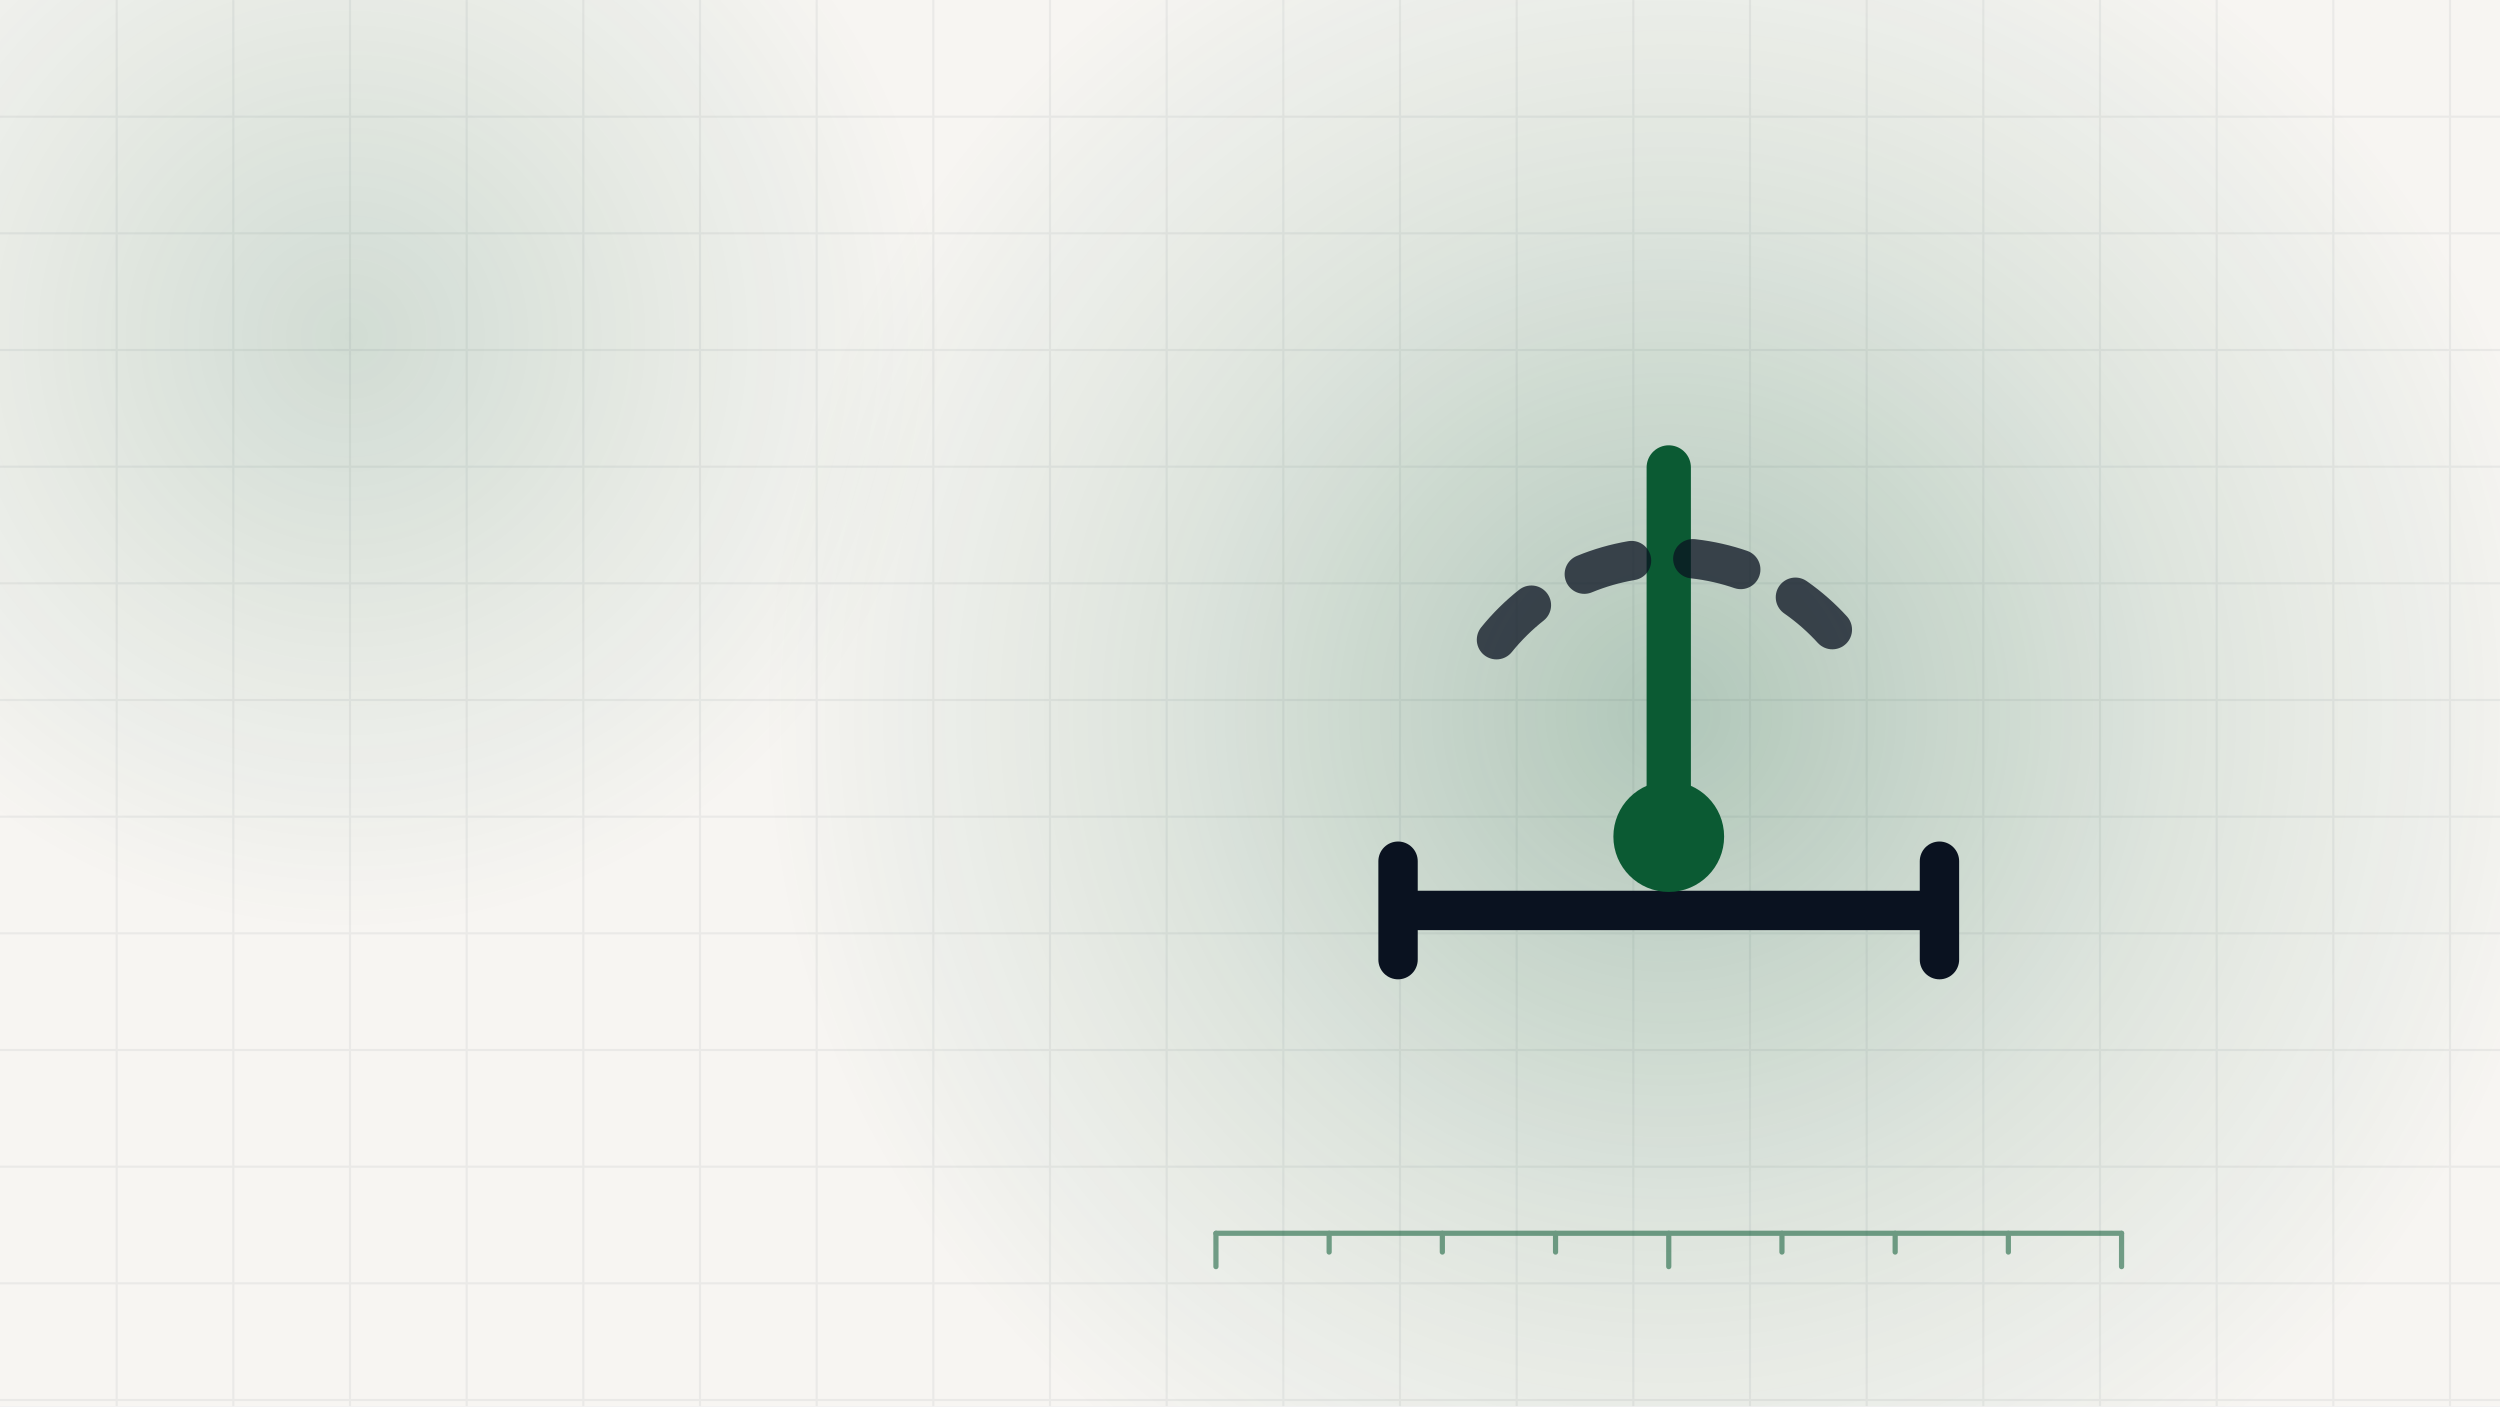
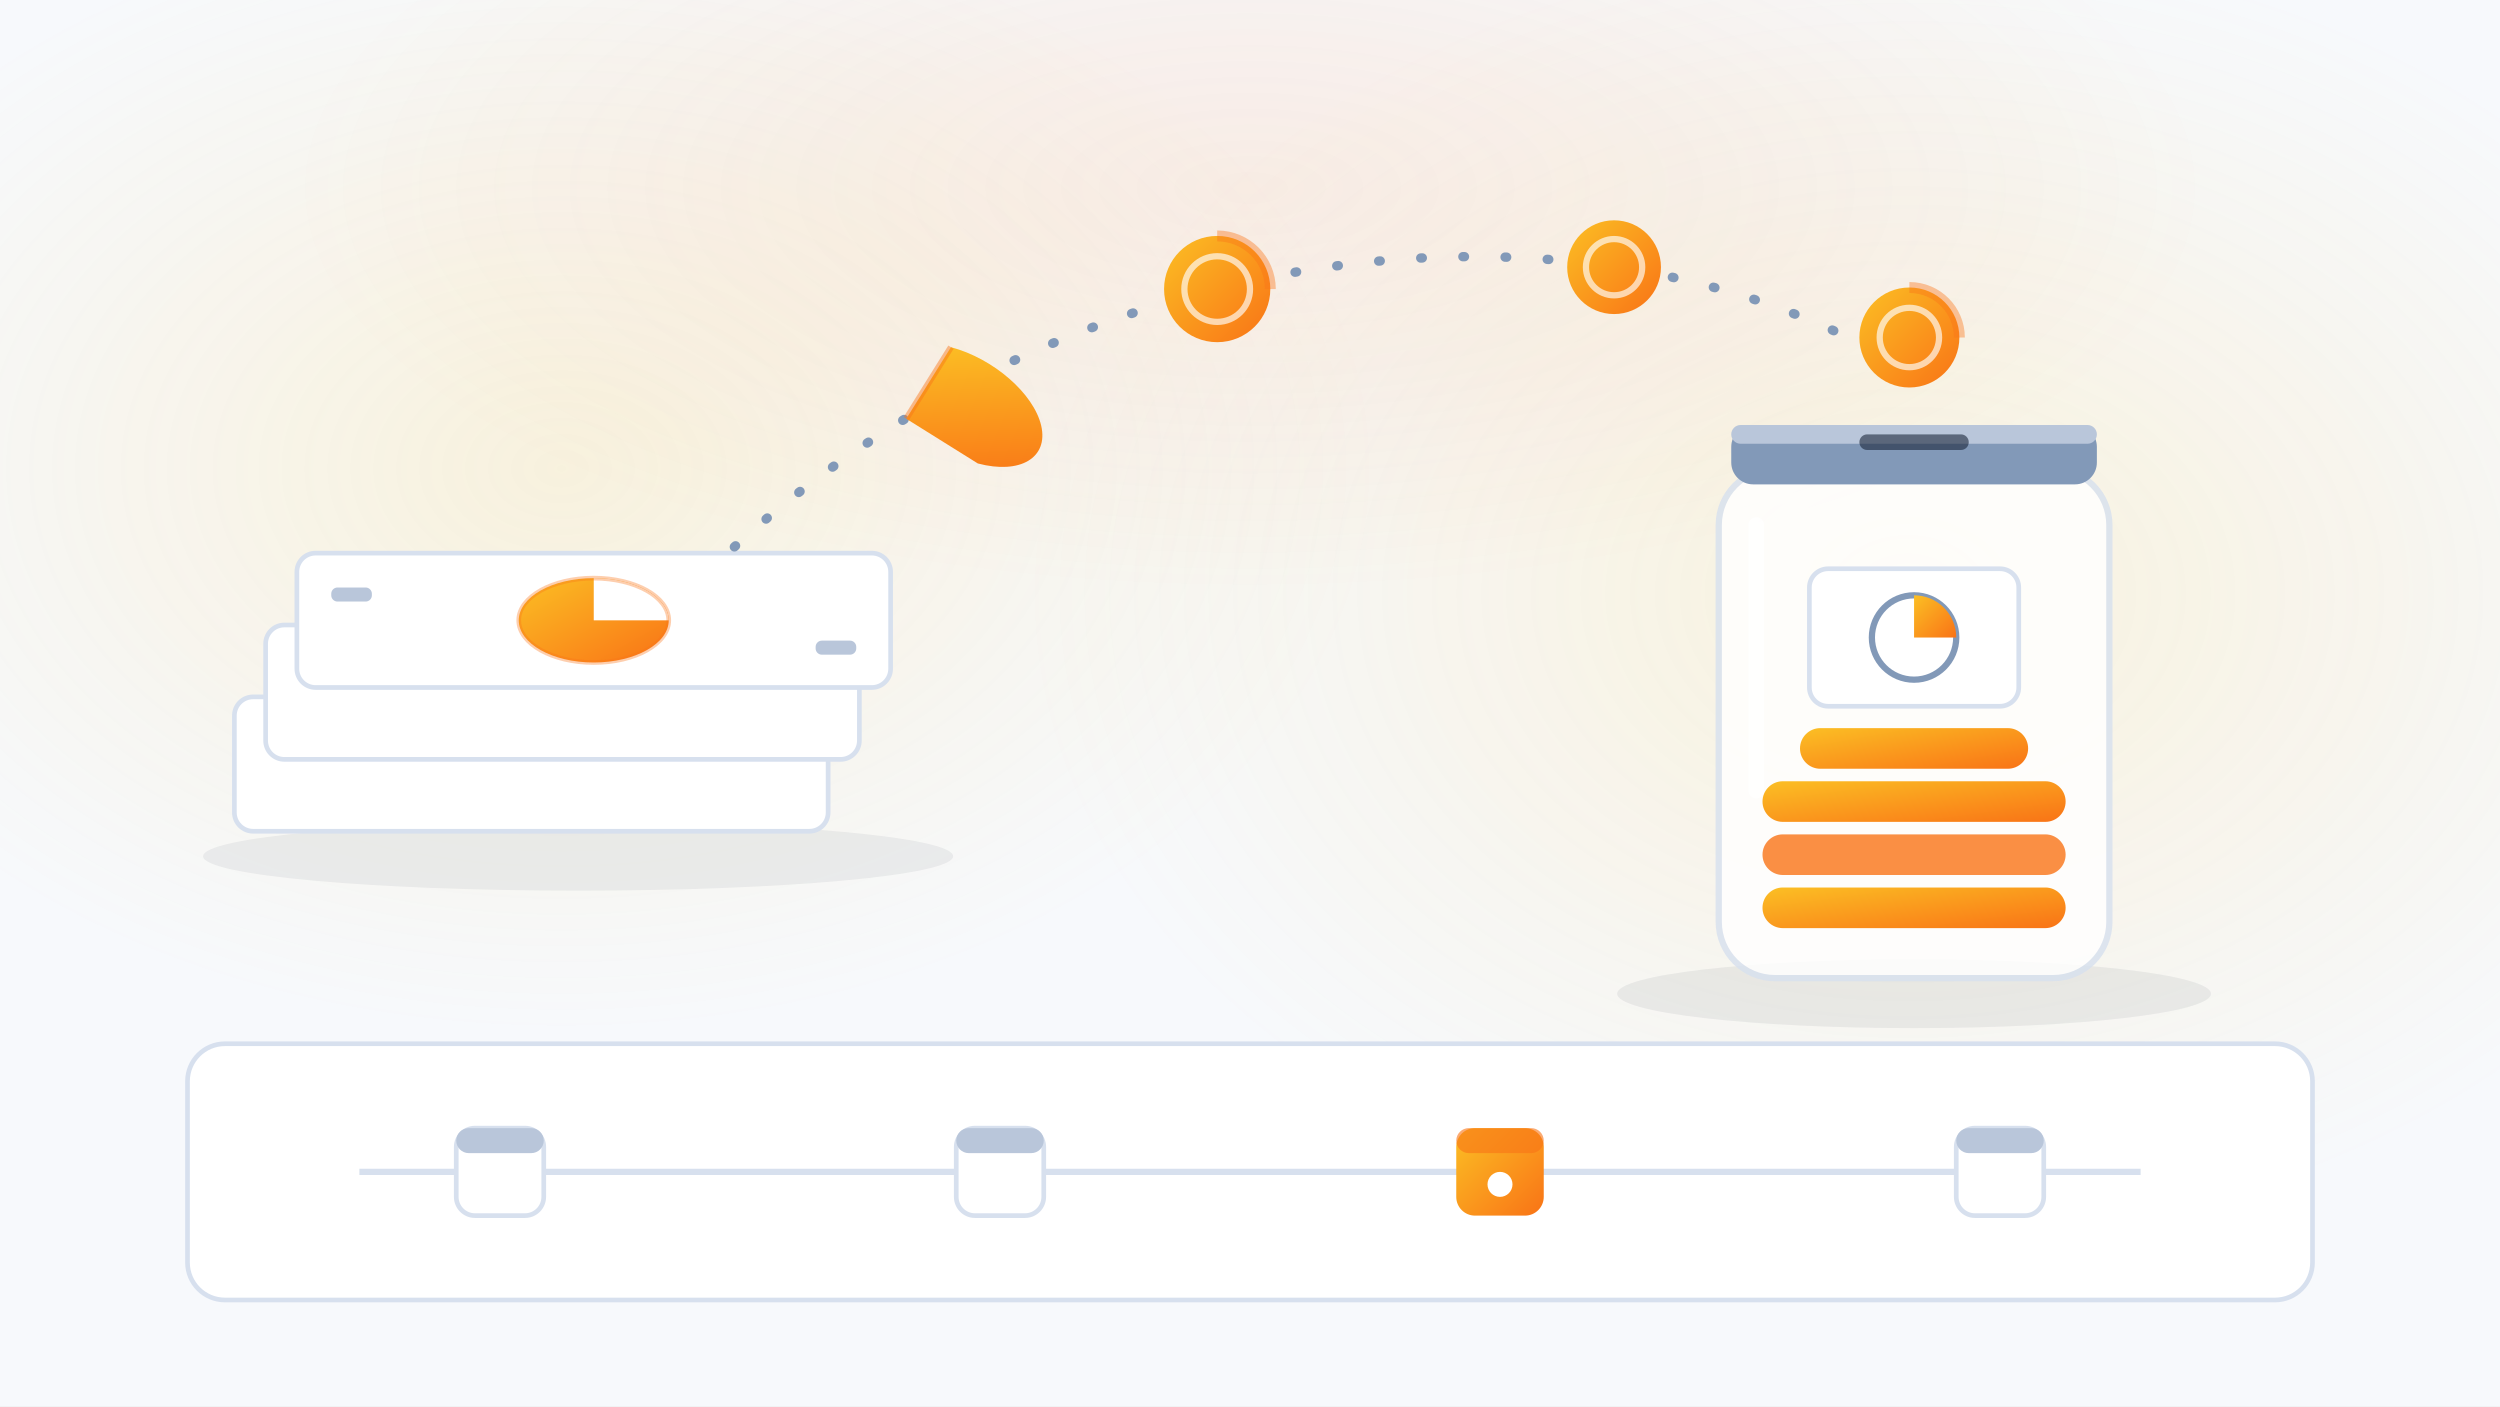
- <svg xmlns="http://www.w3.org/2000/svg" width="1200" height="675" viewBox="0 0 1200 675" role="img">
+ <svg xmlns="http://www.w3.org/2000/svg" viewBox="0 0 1600 900" width="1200" height="675">
  <defs>
-     <clipPath id="c">
-       <rect width="1200" height="675" />
-     </clipPath>
-     <radialGradient id="f" cx="50%" cy="50%" r="50%">
-       <stop offset="0%" stop-color="#0B5A33" stop-opacity="0.30" />
-       <stop offset="55%" stop-color="#0B5A33" stop-opacity="0.11" />
-       <stop offset="100%" stop-color="#0B5A33" stop-opacity="0" />
+     <linearGradient id="acc" x1="0" y1="0" x2="1" y2="1">
+       <stop offset="0" stop-color="#fbbf24" />
+       <stop offset="1" stop-color="#f97316" />
+     </linearGradient>
+     <radialGradient id="w1">
+       <stop offset="0" stop-color="#fbbf24" stop-opacity=".14" />
+       <stop offset="1" stop-color="#fbbf24" stop-opacity="0" />
    </radialGradient>
-     <radialGradient id="e" cx="50%" cy="50%" r="50%">
-       <stop offset="0%" stop-color="#0B5A33" stop-opacity="0.16" />
-       <stop offset="100%" stop-color="#0B5A33" stop-opacity="0" />
+     <radialGradient id="w2">
+       <stop offset="0" stop-color="#f97316" stop-opacity=".1" />
+       <stop offset="1" stop-color="#f97316" stop-opacity="0" />
    </radialGradient>
  </defs>
-   <g clip-path="url(#c)">
-     <rect width="1200" height="675" fill="#F7F5F2" />
-     <g stroke="#0A1220" stroke-width="1" opacity="0.055">
-       <line x1="56" y1="0" x2="56" y2="675" />
-       <line x1="112" y1="0" x2="112" y2="675" />
-       <line x1="168" y1="0" x2="168" y2="675" />
-       <line x1="224" y1="0" x2="224" y2="675" />
-       <line x1="280" y1="0" x2="280" y2="675" />
-       <line x1="336" y1="0" x2="336" y2="675" />
-       <line x1="392" y1="0" x2="392" y2="675" />
-       <line x1="448" y1="0" x2="448" y2="675" />
-       <line x1="504" y1="0" x2="504" y2="675" />
-       <line x1="560" y1="0" x2="560" y2="675" />
-       <line x1="616" y1="0" x2="616" y2="675" />
-       <line x1="672" y1="0" x2="672" y2="675" />
-       <line x1="728" y1="0" x2="728" y2="675" />
-       <line x1="784" y1="0" x2="784" y2="675" />
-       <line x1="840" y1="0" x2="840" y2="675" />
-       <line x1="896" y1="0" x2="896" y2="675" />
-       <line x1="952" y1="0" x2="952" y2="675" />
-       <line x1="1008" y1="0" x2="1008" y2="675" />
-       <line x1="1064" y1="0" x2="1064" y2="675" />
-       <line x1="1120" y1="0" x2="1120" y2="675" />
-       <line x1="1176" y1="0" x2="1176" y2="675" />
-       <line x1="0" y1="56" x2="1200" y2="56" />
-       <line x1="0" y1="112" x2="1200" y2="112" />
-       <line x1="0" y1="168" x2="1200" y2="168" />
-       <line x1="0" y1="224" x2="1200" y2="224" />
-       <line x1="0" y1="280" x2="1200" y2="280" />
-       <line x1="0" y1="336" x2="1200" y2="336" />
-       <line x1="0" y1="392" x2="1200" y2="392" />
-       <line x1="0" y1="448" x2="1200" y2="448" />
-       <line x1="0" y1="504" x2="1200" y2="504" />
-       <line x1="0" y1="560" x2="1200" y2="560" />
-       <line x1="0" y1="616" x2="1200" y2="616" />
-       <line x1="0" y1="672" x2="1200" y2="672" />
-     </g>
-     <circle cx="168" cy="162" r="283.5" fill="url(#e)" />
-     <circle cx="801" cy="342.5" r="432" fill="url(#f)" />
-     <g stroke="#0B5A33" stroke-width="2.5" opacity="0.55" stroke-linecap="round">
-       <line x1="583.65" y1="591.98" x2="583.65" y2="607.98" />
-       <line x1="637.987" y1="591.98" x2="637.987" y2="600.98" />
-       <line x1="692.325" y1="591.98" x2="692.325" y2="600.98" />
-       <line x1="746.662" y1="591.98" x2="746.662" y2="600.98" />
-       <line x1="801" y1="591.98" x2="801" y2="607.98" />
-       <line x1="855.337" y1="591.98" x2="855.337" y2="600.98" />
-       <line x1="909.675" y1="591.98" x2="909.675" y2="600.98" />
-       <line x1="964.013" y1="591.98" x2="964.013" y2="600.98" />
-       <line x1="1018.35" y1="591.98" x2="1018.35" y2="607.98" />
-       <line x1="583.65" y1="591.98" x2="1018.35" y2="591.98" />
-     </g>
-     <g transform="translate(612 153.5) scale(5.90625)">
-       <path d="M10 44 L10 52 M54 44 L54 52 M10 48 L54 48" fill="none" stroke="#0A1220" stroke-width="3.2" stroke-linecap="round" stroke-linejoin="round" />
-       <path d="M32 12 L32 40" fill="none" stroke="#0B5A33" stroke-width="3.6" stroke-linecap="round" stroke-linejoin="round" />
-       <circle cx="32" cy="42" r="4.5" fill="#0B5A33" />
-       <path d="M18 26 A 18 18 0 0 1 46 26" fill="none" stroke="#0A1220" stroke-width="3.2" stroke-linecap="round" stroke-linejoin="round" stroke-dasharray="4 5" opacity="0.75" />
-     </g>
+   <rect width="1600" height="900" fill="#f7f9fc" />
+   <ellipse cx="360" cy="300" rx="520" ry="360" fill="url(#w1)" />
+   <ellipse cx="1220" cy="380" rx="560" ry="420" fill="url(#w1)" />
+   <ellipse cx="800" cy="120" rx="620" ry="260" fill="url(#w2)" />
+   <ellipse cx="370" cy="548" rx="240" ry="22" fill="#0e1a2e" opacity=".06" />
+   <rect x="150" y="446" width="380" height="86" rx="12" fill="#ffffff" stroke="#d7e0ee" stroke-width="3" />
+   <rect x="170" y="400" width="380" height="86" rx="12" fill="#ffffff" stroke="#d7e0ee" stroke-width="3" />
+   <rect x="190" y="354" width="380" height="86" rx="12" fill="#ffffff" stroke="#d7e0ee" stroke-width="3" />
+   <ellipse cx="380" cy="397" rx="48" ry="27" fill="url(#acc)" />
+   <path d="M380 397 L380 370 A48 27 0 0 1 428 397 Z" fill="#ffffff" />
+   <ellipse cx="380" cy="397" rx="48" ry="27" fill="none" stroke="#f97316" stroke-width="3" opacity=".35" />
+   <rect x="212" y="376" width="26" height="9" rx="4" fill="#b9c6da" />
+   <rect x="522" y="410" width="26" height="9" rx="4" fill="#b9c6da" />
+   <path d="M470 350 C 700 140 1030 116 1222 238" fill="none" stroke="#8299b8" stroke-width="6" stroke-linecap="round" stroke-dasharray="1 26" />
+   <g transform="translate(580 268) rotate(32)">
+     <path d="M0 0 L0 -54 A54 30 0 0 1 54 0 Z" fill="url(#acc)" />
+     <path d="M0 0 L0 -54" stroke="#f97316" stroke-width="4" opacity=".45" />
+   </g>
+   <circle cx="779" cy="185" r="34" fill="url(#acc)" />
+   <path d="M779 151 a34 34 0 0 1 34 34" fill="none" stroke="#f97316" stroke-width="7" opacity=".4" />
+   <circle cx="779" cy="185" r="21" fill="none" stroke="#ffffff" stroke-width="4" opacity=".65" />
+   <circle cx="1033" cy="171" r="30" fill="url(#acc)" />
+   <circle cx="1033" cy="171" r="18" fill="none" stroke="#ffffff" stroke-width="4" opacity=".65" />
+   <ellipse cx="1225" cy="636" rx="190" ry="22" fill="#0e1a2e" opacity=".07" />
+   <rect x="1100" y="300" width="250" height="326" rx="36" fill="#ffffff" opacity=".82" stroke="#d7e0ee" stroke-width="4" />
+   <rect x="1128" y="500" width="194" height="26" rx="13" fill="url(#acc)" />
+   <rect x="1128" y="534" width="194" height="26" rx="13" fill="#f97316" opacity=".8" />
+   <rect x="1128" y="568" width="194" height="26" rx="13" fill="url(#acc)" />
+   <rect x="1152" y="466" width="146" height="26" rx="13" fill="url(#acc)" />
+   <path d="M1124 336 v170" stroke="#ffffff" stroke-width="10" stroke-linecap="round" opacity=".8" />
+   <rect x="1108" y="272" width="234" height="38" rx="14" fill="#8299b8" />
+   <rect x="1108" y="272" width="234" height="12" rx="6" fill="#b9c6da" />
+   <rect x="1190" y="278" width="70" height="10" rx="5" fill="#0e1a2e" opacity=".55" />
+   <circle cx="1222" cy="216" r="32" fill="url(#acc)" />
+   <path d="M1222 184 a32 32 0 0 1 32 32" fill="none" stroke="#f97316" stroke-width="7" opacity=".4" />
+   <circle cx="1222" cy="216" r="19" fill="none" stroke="#ffffff" stroke-width="4" opacity=".65" />
+   <rect x="1158" y="364" width="134" height="88" rx="12" fill="#ffffff" stroke="#d7e0ee" stroke-width="3" />
+   <circle cx="1225" cy="408" r="27" fill="#ffffff" stroke="#8299b8" stroke-width="4" />
+   <path d="M1225 408 L1225 381 A27 27 0 0 1 1252 408 Z" fill="url(#acc)" />
+   <rect x="120" y="668" width="1360" height="164" rx="24" fill="#ffffff" stroke="#d7e0ee" stroke-width="3" />
+   <line x1="230" y1="750" x2="1370" y2="750" stroke="#d7e0ee" stroke-width="4" />
+   <g>
+     <rect x="292" y="722" width="56" height="56" rx="12" fill="#ffffff" stroke="#d7e0ee" stroke-width="3" />
+     <rect x="292" y="722" width="56" height="16" rx="8" fill="#b9c6da" />
+     <rect x="612" y="722" width="56" height="56" rx="12" fill="#ffffff" stroke="#d7e0ee" stroke-width="3" />
+     <rect x="612" y="722" width="56" height="16" rx="8" fill="#b9c6da" />
+     <rect x="932" y="722" width="56" height="56" rx="12" fill="url(#acc)" />
+     <rect x="932" y="722" width="56" height="16" rx="8" fill="#f97316" opacity=".6" />
+     <circle cx="960" cy="758" r="8" fill="#ffffff" />
+     <rect x="1252" y="722" width="56" height="56" rx="12" fill="#ffffff" stroke="#d7e0ee" stroke-width="3" />
+     <rect x="1252" y="722" width="56" height="16" rx="8" fill="#b9c6da" />
  </g>
</svg>
